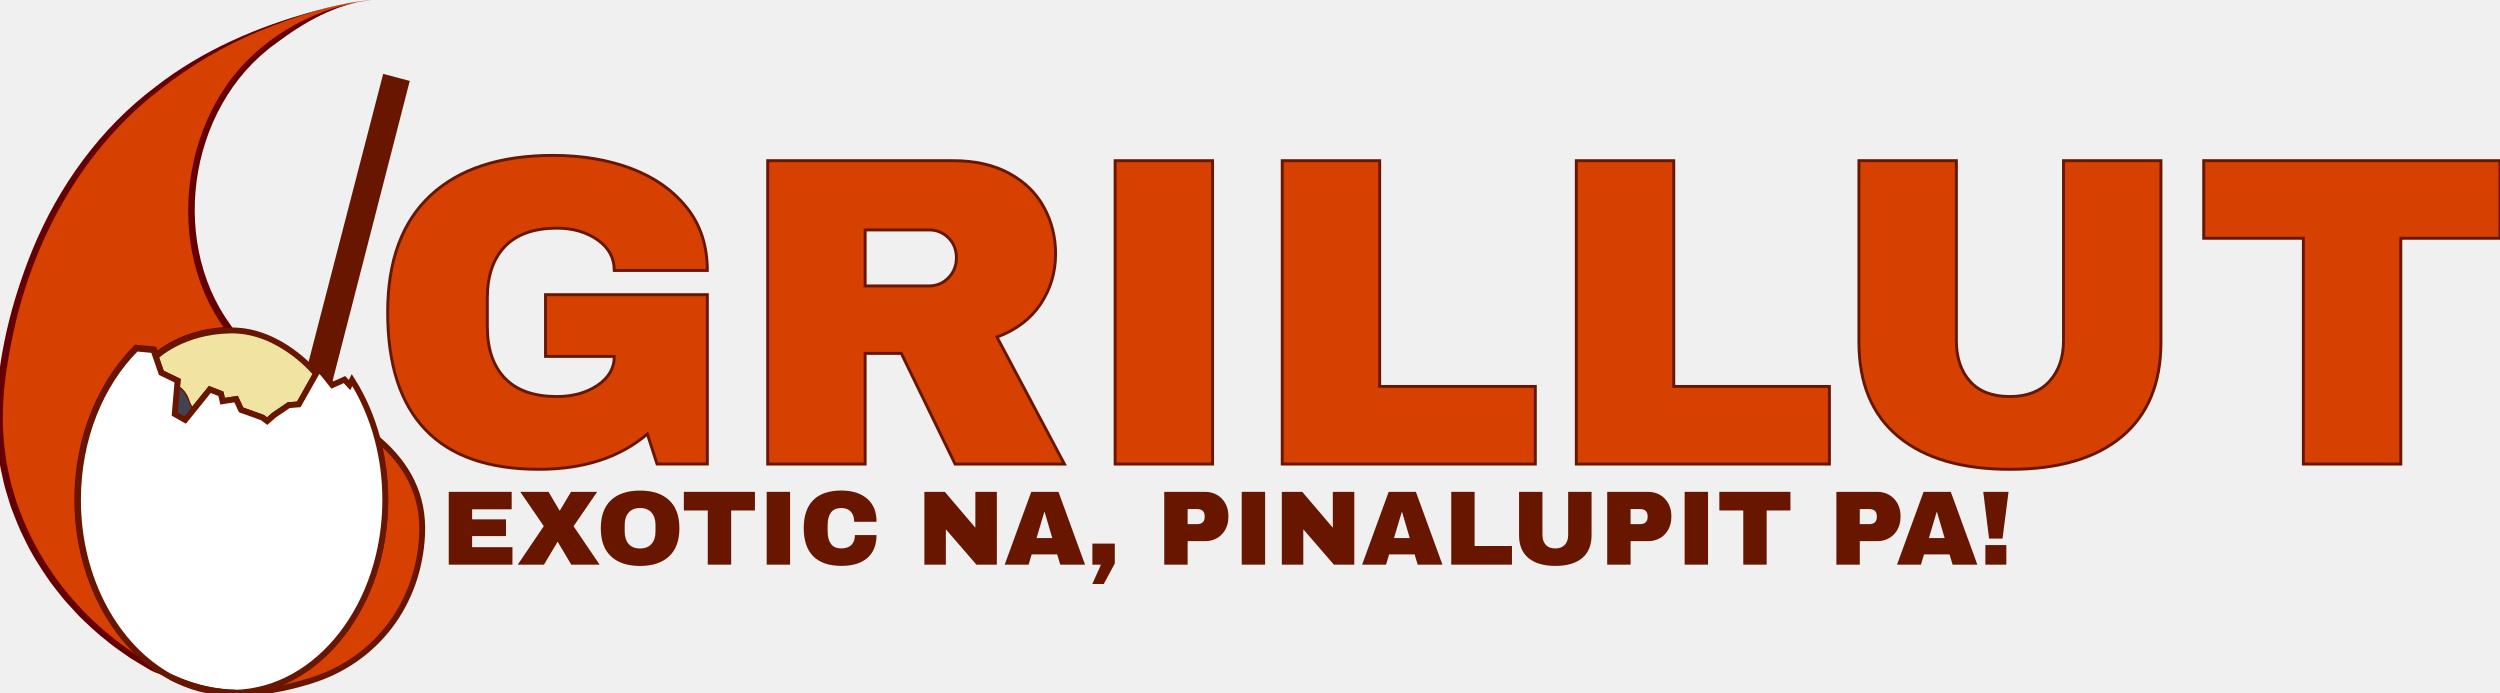
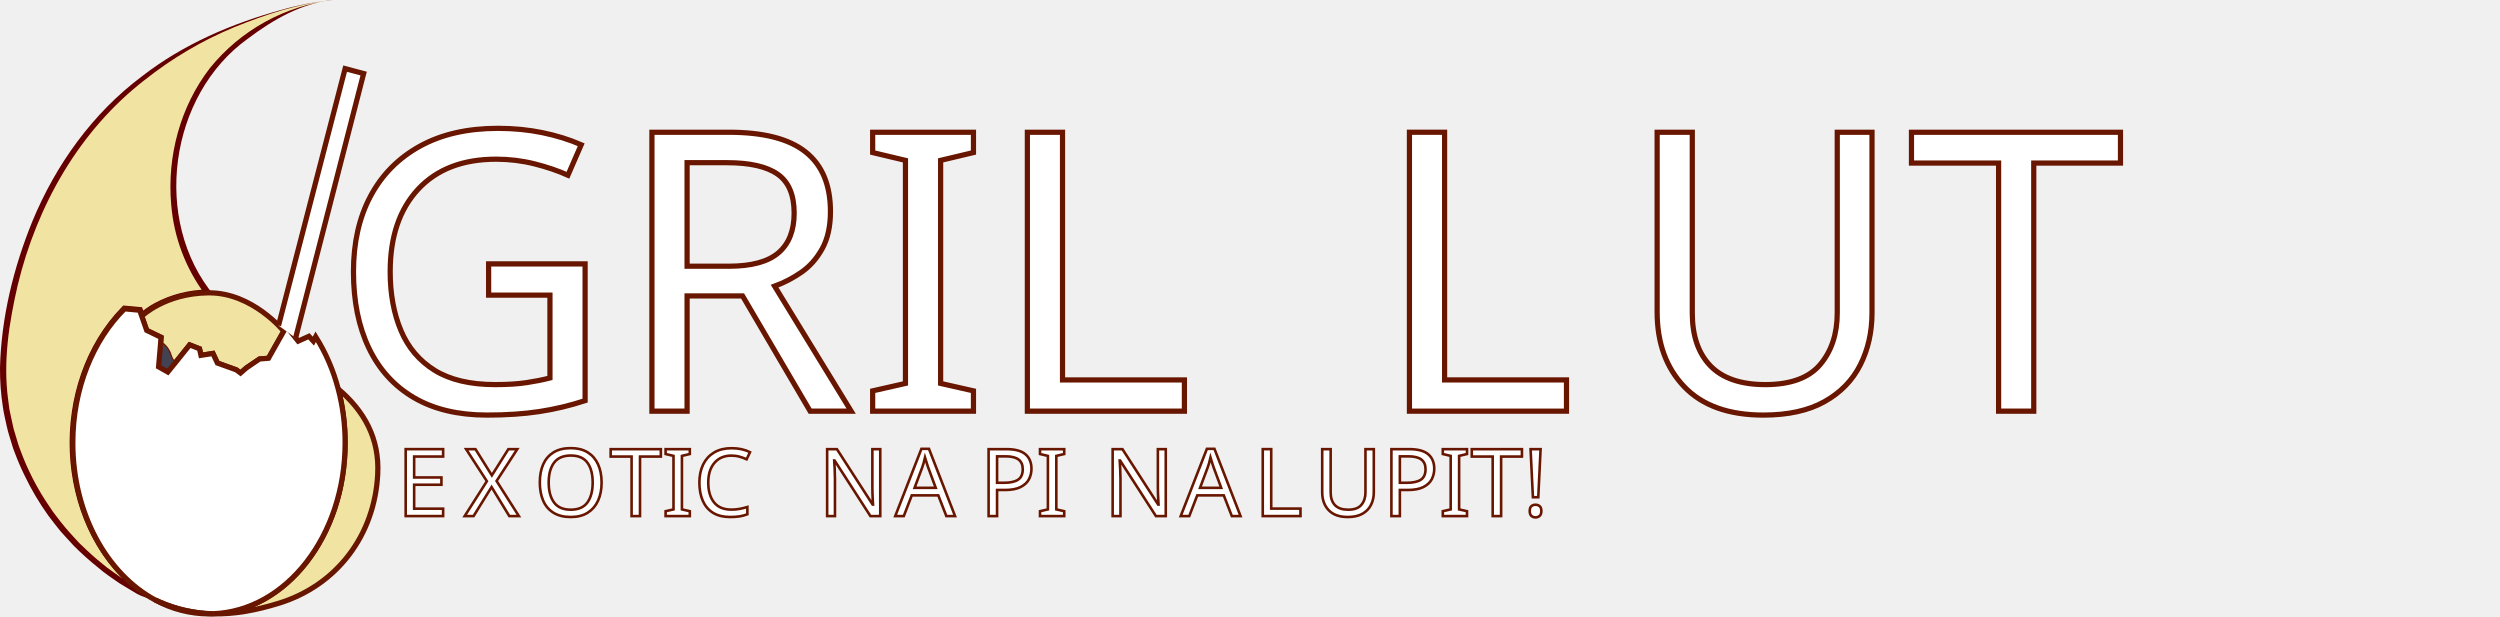
- <svg xmlns="http://www.w3.org/2000/svg" version="1.1" id="Layer_1" x="0px" y="0px" viewBox="0 0 850.53 235.69" style="enable-background:new 0 0 850.53 235.69;" xml:space="preserve">
-   <style type="text/css">
- 	.st0{fill:#D64000;stroke:#681600;stroke-width:2;stroke-miterlimit:10;}
- 	.st1{fill:#D64000;}
- 	.st2{fill:#660000;}
- 	.st3{fill:#F1E4A2;stroke:#681600;stroke-width:2;stroke-miterlimit:10;}
- 	.st4{fill:#424253;stroke:#681600;stroke-width:0.5;stroke-miterlimit:10;}
- 	.st5{fill:#FFFFFF;stroke:#681600;stroke-width:2;stroke-miterlimit:10;}
- 	.st6{fill:none;stroke:#681600;stroke-width:2;stroke-miterlimit:10;}
- 	.st7{fill:#681600;stroke:#681600;stroke-width:2;stroke-miterlimit:10;}
- 	.st8{fill:#D64000;stroke:#681600;stroke-miterlimit:10;}
- 	.st9{fill:#681600;}
- </style>
-   <g id="Layer_1_00000049943507042047934460000001047841605651775112_">
-     <path class="st0" d="M80.24,235.67c8.37,0.22,16.77-1.39,25.4-4.06c22.37-6.91,36.81-26.21,37.96-49.65   c0.66-13.53-5.07-24.08-15.19-32.65c1.73,6.53,2.67,13.5,2.67,20.75C131.08,205.7,108.45,234.72,80.24,235.67z" />
-     <g>
-       <path class="st1" d="M58.12,230.35c-18.58-10.07-31.59-33.27-31.59-60.3c0-20.87,7.76-39.47,19.85-51.49l5.81,0.55l0.8,2.3v-0.05    c0,0,8.94-8.69,25.36-8.92c-21.7-28.05-15.82-73.18,10.87-95.27C99.42,8.74,113.27,1.15,126.68,0c-9.8,0.79-20.66,3.91-29.85,7.04    c-22.23,7.57-41,18.92-57.45,35.77C16.23,66.5,2.65,102.17,0,135.13C-3.27,175.7,21.81,213.64,58.12,230.35z" />
-       <path class="st2" d="M57.23,229.91c-1.18-0.41-2.09-0.11-3.09-0.76l-3.33-2.36c-32.2-25.73-33.86-80.03-5.29-109.1l0.4-0.41    l0.58,0.05c0.42,0.01,6.4,0.62,6.6,0.62c0.17,0.43,0.88,2.55,1.07,3.04l-2.39,0.41v-0.05v-0.55c1.94-1.81,4.05-3.21,6.27-4.42    c6.2-3.42,13.26-5.04,20.31-5.16l-0.94,1.96c-7.64-9.94-11.96-22.15-13.09-34.51c-1.67-18.54,3.45-37.8,14.89-52.57    C90.68,11.64,108.47,2.01,126.68,0c-13.28,1.27-26.11,5.56-38.4,10.56c-12.26,5.12-23.8,11.91-34.18,20.19    c-25.09,19.41-41.31,48.1-48.71,78.67c-3.35,14.4-5.71,29.39-3.69,44.15c0.11,0.78,0.38,2.91,0.48,3.67    c0.13,0.9,1.12,5.08,1.29,6.03c0.11,0.6,0.42,1.81,0.61,2.39c0.72,2.16,1.36,4.96,2.23,7.06c2.8,7.68,6.6,15.19,11.27,21.89    c0.78,1.14,1.96,2.97,2.87,4.02c1.72,2.26,4.38,5.54,6.35,7.57c0.92,1,2.4,2.66,3.43,3.55c2.01,1.98,5.15,4.86,7.38,6.58    c2.17,1.92,5.61,4.17,7.95,5.89c1.22,0.72,5.12,3.13,6.34,3.86C54.03,226.98,55.31,228.63,57.23,229.91L57.23,229.91z     M59.01,230.8c-2.61-0.83-5.65-1.54-8.08-2.94l-2.17-1.3l-4.33-2.6c-2.45-1.72-5.92-4.04-8.15-5.96c-3.11-2.38-6.59-5.68-9.4-8.42    c-1.63-1.87-3.52-3.73-5.1-5.6c-1.18-1.46-3.62-4.52-4.68-5.96c-3.37-4.83-6.57-9.84-9.04-15.19c-1.33-2.54-2.93-6.59-3.95-9.31    c-0.32-0.71-0.62-1.66-0.83-2.39c-0.64-2.25-1.62-5.02-2.09-7.3c-0.36-1.76-1.32-5.72-1.49-7.44c-0.73-4.99-1.21-10.09-1.11-15.14    c0.48-19.3,5.19-38.42,12.44-56.26C20,63.26,34.15,43.56,53.05,29.41C68.98,17.03,87.74,9.02,107.06,3.75    c6.43-1.74,12.97-3.21,19.62-3.75c-12.26,1.16-23.26,7.57-32.9,14.83c-30.38,21.72-36.94,69.9-13.05,98.69    c-1.83,0.17-3.89,0.16-5.69,0.33c-7.58,0.71-15.39,3.4-21.19,8.4l0.37-0.88c0.01,0.04-0.01,7.26,0,7.31    c-0.57-1.61-2.66-7.63-3.2-9.15l1.05,0.82l-5.81-0.55l0.98-0.35c-7.37,7.4-12.72,16.74-15.85,26.74    c-8.54,27.16-2.22,60.67,20.66,78.99l3.18,2.28C56.61,228.17,58.03,229.73,59.01,230.8L59.01,230.8z" />
-     </g>
-     <path class="st3" d="M53,121.36v0.05l1.89,5.42l5.54,2.68l-0.16,1.88l-0.02,0.23l-0.79,9.23l3.55,2.02l2.76-3.41l5.63-6.98   l3.77,1.48l0.57,2.52l4.59-0.72l1.72,3.67l7.26,2.62l1.61,1.21l2.31-2.03l5-3.4l3.44-0.28l2.49-4.42l3.31-5.87v-0.16   c0,0-11.94-14.75-28.65-14.68c-0.15,0-0.3,0-0.45,0.01C61.94,112.67,53,121.36,53,121.36z" />
-     <path class="st4" d="M60.24,131.38c0,0,1.43,0.3,2.91,2.62c1.48,2.32,0.77,2.85,2.61,5.07l-2.76,3.8l-3.55-2.02L60.24,131.38z" />
-     <path class="st5" d="M26.53,170.06c0,27.02,13,50.23,31.59,60.3c0.01,0.01,0.03,0.02,0.05,0.02c0.52,0.24,1.05,0.48,1.58,0.72   c6.89,3.02,13.68,4.41,20.49,4.58c28.21-0.95,50.84-29.97,50.84-65.61c0-7.25-0.94-14.22-2.67-20.75   c-1.94-7.33-4.89-14.09-8.64-20.02l-0.86,1.7l-1.72-1.86l-4.14,1.86l-4.51-5.64l-1.09,1.92l-3.31,5.87l-2.49,4.42l-3.44,0.28   l-5,3.4l-2.31,2.03l-1.61-1.21l-7.26-2.62l-1.72-3.67l-4.59,0.72l-0.57-2.52l-3.77-1.48l-5.63,6.98L63,142.87l-3.55-2.02l0.79-9.23   l0.02-0.23l0.16-1.88l-5.54-2.68L53,121.41l-0.8-2.3l-5.81-0.55C34.29,130.59,26.53,149.18,26.53,170.06z" />
-     <path class="st6" d="M58.17,230.37c6.33,3.43,13.31,5.32,20.64,5.32c0.48,0,0.95-0.01,1.43-0.03c-6.81-0.17-13.6-1.56-20.49-4.58   C59.22,230.86,58.69,230.62,58.17,230.37z" />
-     <polyline class="st7" points="105.52,125 131.08,26.35 138.19,28.24 112.07,129.75  " />
+ <svg xmlns="http://www.w3.org/2000/svg" viewBox="0 0 959.88 236.7">
+   <defs>
+     <style>.cls-1{font-size:150px;}.cls-1,.cls-12,.cls-3{fill:#fff;}.cls-1,.cls-11,.cls-12,.cls-13,.cls-3,.cls-8{stroke:#681600;stroke-miterlimit:10;}.cls-1,.cls-12,.cls-13,.cls-8{stroke-width:2px;}.cls-1,.cls-3{font-family:ArchivoBlack-Regular, Archivo Black;}.cls-2{letter-spacing:-0.03em;}.cls-3{font-size:36px;}.cls-4{letter-spacing:-0.03em;}.cls-5{letter-spacing:-0.03em;}.cls-6{letter-spacing:-0.01em;}.cls-7{letter-spacing:-0.01em;}.cls-8,.cls-9{fill:#f1e4a2;}.cls-10{fill:#600;}.cls-11{fill:#424253;stroke-width:0.5px;}.cls-13{fill:none;}</style>
+   </defs>
+   <g id="Layer_2" data-name="Layer 2">
+     <text class="cls-1" transform="translate(126.56 157.87)">GRIL<tspan class="cls-2" x="400.05" y="0">L</tspan>
+       <tspan x="496.2" y="0">UT</tspan>
+     </text>
+     <text class="cls-3" transform="translate(152.28 198.15)">E<tspan class="cls-4" x="25.99" y="0">X</tspan>
+       <tspan class="cls-5" x="52.78" y="0">O</tspan>
+       <tspan x="81.83" y="0">TIC </tspan>
+       <tspan class="cls-6" x="161.82" y="0">N</tspan>
+       <tspan x="191.45" y="0">A PI</tspan>
+       <tspan class="cls-7" x="271.44" y="0">N</tspan>
+       <tspan x="301.06" y="0">A</tspan>
+       <tspan class="cls-5" x="329.07" y="0">L</tspan>
+       <tspan x="352.15" y="0">UPIT!</tspan>
+     </text>
  </g>
-   <g id="Layer_2_00000003803466220962820360000006264384685996598188_">
-     <g>
-       <path class="st8" d="M214.84,57.37c7.9,3,14.17,7.42,18.82,13.27s6.98,12.98,6.98,21.38h-31.65c0-4.3-1.9-7.77-5.7-10.42    s-8.4-3.98-13.8-3.98c-7.8,0-13.7,2.08-17.7,6.23s-6,10.03-6,17.62v9.6c0,7.6,2,13.48,6,17.62c4,4.15,9.9,6.22,17.7,6.22    c5.4,0,10-1.27,13.8-3.82s5.7-5.82,5.7-9.83h-23.4v-21h55.05v57.6h-17.1l-3.3-10.2c-9.4,8-21.7,12-36.9,12    c-17.1,0-29.95-4.47-38.55-13.42s-12.9-22.27-12.9-39.97c0-17.5,4.88-30.77,14.62-39.82c9.75-9.05,23.62-13.58,41.62-13.58    C198.04,52.87,206.93,54.37,214.84,57.37z" />
-       <path class="st8" d="M354.03,103.42c-3.4,5.1-8.35,8.85-14.85,11.25l22.95,43.2h-37.2l-18.3-37.65h-12.3v37.65h-33.15V54.67h63.15    c7.4,0,13.72,1.43,18.97,4.28s9.2,6.7,11.85,11.55c2.65,4.85,3.97,10.12,3.97,15.83C359.13,92.62,357.43,98.32,354.03,103.42z     M322.68,80.92c-1.8-1.8-4-2.7-6.6-2.7h-21.75v19.05h21.75c2.6,0,4.8-0.92,6.6-2.77c1.8-1.85,2.7-4.12,2.7-6.83    C325.38,84.97,324.48,82.72,322.68,80.92z" />
-       <path class="st8" d="M379.38,157.87V54.67h33.15v103.2H379.38z" />
-       <path class="st8" d="M436.23,54.67h33.15v76.8h52.95v26.4h-86.1V54.67z" />
-       <path class="st8" d="M536.28,54.67h33.15v76.8h52.95v26.4h-86.1L536.28,54.67L536.28,54.67z" />
-       <path class="st8" d="M721.83,148.57c-8.9,7.4-21.55,11.1-37.95,11.1s-29.08-3.7-38.02-11.1c-8.95-7.4-13.43-18.15-13.43-32.25    V54.67h33.15v61.2c0,5.8,1.55,10.42,4.65,13.87c3.1,3.45,7.6,5.17,13.5,5.17s10.42-1.75,13.57-5.25s4.73-8.1,4.73-13.8v-61.2    h33.15v61.65C735.18,130.42,730.73,141.17,721.83,148.57z" />
-       <path class="st8" d="M816.78,81.07v76.8h-33.15v-76.8h-33.9v-26.4h100.8v26.4C850.53,81.07,816.78,81.07,816.78,81.07z" />
-     </g>
-   </g>
-   <g>
-     <path class="st9" d="M152.66,167.33h21.42v5.94h-13.46v3.42h11.52v5.69h-11.52v3.78h13.72v5.94h-21.67V167.33z" />
-     <path class="st9" d="M204,192.1h-9.65l-4.57-7.7h-0.14l-4.57,7.7h-8.93l8.86-13.1L177,167.33h9.61l3.74,6.34h0.14l3.78-6.34h8.89   l-8.03,11.7L204,192.1z" />
-     <path class="st9" d="M227.65,170.18c2.33,2.18,3.49,5.36,3.49,9.54s-1.16,7.36-3.49,9.54c-2.33,2.18-5.63,3.28-9.9,3.28   c-4.27,0-7.57-1.08-9.88-3.26c-2.32-2.17-3.47-5.36-3.47-9.56s1.16-7.39,3.47-9.56c2.32-2.17,5.61-3.26,9.88-3.26   C222.02,166.9,225.32,167.99,227.65,170.18z M213.86,174.39c-0.89,1.03-1.33,2.42-1.33,4.18v2.3c0,1.75,0.44,3.14,1.33,4.18   c0.89,1.03,2.18,1.55,3.89,1.55c1.7,0,3.01-0.52,3.91-1.55c0.9-1.03,1.35-2.42,1.35-4.18v-2.3c0-1.75-0.45-3.14-1.35-4.18   c-0.9-1.03-2.2-1.55-3.91-1.55C216.05,172.84,214.75,173.36,213.86,174.39z" />
-     <path class="st9" d="M248.75,173.67v18.43h-7.96v-18.43h-8.14v-6.34h24.19v6.34H248.75z" />
-     <path class="st9" d="M260.84,192.1v-24.77h7.96v24.77H260.84z" />
-     <path class="st9" d="M295.01,169.65c2.14,1.84,3.2,4.46,3.2,7.87h-7.6c0-1.44-0.38-2.58-1.13-3.42c-0.76-0.84-1.83-1.26-3.22-1.26   c-1.61,0-2.79,0.5-3.55,1.51c-0.76,1.01-1.13,2.41-1.13,4.21v2.3c0,1.78,0.38,3.17,1.13,4.19c0.76,1.02,1.91,1.53,3.47,1.53   c1.54,0,2.7-0.4,3.49-1.19s1.19-1.91,1.19-3.35h7.34c0,3.38-1.04,5.98-3.11,7.78c-2.08,1.8-5.01,2.7-8.8,2.7   c-4.22,0-7.42-1.08-9.59-3.24c-2.17-2.16-3.26-5.35-3.26-9.58c0-4.22,1.09-7.42,3.26-9.58c2.17-2.16,5.37-3.24,9.59-3.24   C289.97,166.9,292.87,167.82,295.01,169.65z" />
-     <path class="st9" d="M332.19,192.1l-10.4-12.02v12.02h-7.31v-24.77h6.95l10.4,12.2v-12.2h7.31v24.77H332.19z" />
-     <path class="st9" d="M360.71,192.1l-1.04-3.49h-8.68l-1.04,3.49h-8.14l9.04-24.77h9.25l9.04,24.77H360.71z M352.64,183.06h5.36   l-2.59-8.82h-0.14L352.64,183.06z" />
-     <path class="st9" d="M375.5,198.69h-3.89l2.95-6.59h-2.92v-7.16h7.63v6.77L375.5,198.69z" />
-     <path class="st9" d="M414.09,168.39c1.2,0.71,2.14,1.68,2.81,2.92c0.67,1.24,1.01,2.62,1.01,4.16v0.47c0,1.54-0.34,2.93-1.01,4.18   c-0.67,1.25-1.61,2.23-2.81,2.93c-1.2,0.71-2.57,1.06-4.1,1.06h-5.94v7.99h-7.96v-24.77h13.9   C411.53,167.33,412.89,167.69,414.09,168.39z M404.05,178.31h3.28c0.84,0,1.47-0.22,1.89-0.65c0.42-0.43,0.63-1.02,0.63-1.76v-0.29   c0-0.77-0.21-1.36-0.63-1.78c-0.42-0.42-1.05-0.63-1.89-0.63h-3.28V178.31z" />
-     <path class="st9" d="M422.45,192.1v-24.77h7.96v24.77H422.45z" />
-     <path class="st9" d="M453.8,192.1l-10.4-12.02v12.02h-7.31v-24.77h6.95l10.4,12.2v-12.2h7.31v24.77H453.8z" />
-     <path class="st9" d="M482.31,192.1l-1.04-3.49h-8.68l-1.04,3.49h-8.14l9.04-24.77h9.25l9.04,24.77H482.31z M474.25,183.06h5.36   l-2.59-8.82h-0.14L474.25,183.06z" />
-     <path class="st9" d="M493.72,167.33h7.96v18.43h12.71v6.34h-20.66V167.33z" />
-     <path class="st9" d="M538.26,189.87c-2.14,1.78-5.17,2.66-9.11,2.66s-6.98-0.89-9.13-2.66c-2.15-1.78-3.22-4.36-3.22-7.74v-14.8   h7.96v14.69c0,1.39,0.37,2.5,1.12,3.33c0.74,0.83,1.82,1.24,3.24,1.24s2.5-0.42,3.26-1.26c0.76-0.84,1.13-1.94,1.13-3.31v-14.69   h7.96v14.8C541.46,185.51,540.39,188.09,538.26,189.87z" />
-     <path class="st9" d="M564.79,168.39c1.2,0.71,2.14,1.68,2.81,2.92c0.67,1.24,1.01,2.62,1.01,4.16v0.47c0,1.54-0.34,2.93-1.01,4.18   c-0.67,1.25-1.61,2.23-2.81,2.93s-2.57,1.06-4.1,1.06h-5.94v7.99h-7.96v-24.77h13.9C562.22,167.33,563.59,167.69,564.79,168.39z    M554.74,178.31h3.28c0.84,0,1.47-0.22,1.89-0.65c0.42-0.43,0.63-1.02,0.63-1.76v-0.29c0-0.77-0.21-1.36-0.63-1.78   s-1.05-0.63-1.89-0.63h-3.28V178.31z" />
-     <path class="st9" d="M573.14,192.1v-24.77h7.96v24.77H573.14z" />
-     <path class="st9" d="M601.04,173.67v18.43h-7.96v-18.43h-8.14v-6.34h24.19v6.34H601.04z" />
-     <path class="st9" d="M642.76,168.39c1.2,0.71,2.14,1.68,2.81,2.92c0.67,1.24,1.01,2.62,1.01,4.16v0.47c0,1.54-0.34,2.93-1.01,4.18   c-0.67,1.25-1.61,2.23-2.81,2.93s-2.57,1.06-4.1,1.06h-5.94v7.99h-7.96v-24.77h13.9C640.19,167.33,641.56,167.69,642.76,168.39z    M632.72,178.31h3.28c0.84,0,1.47-0.22,1.89-0.65c0.42-0.43,0.63-1.02,0.63-1.76v-0.29c0-0.77-0.21-1.36-0.63-1.78   s-1.05-0.63-1.89-0.63h-3.28V178.31z" />
-     <path class="st9" d="M664.29,192.1l-1.04-3.49h-8.68l-1.04,3.49h-8.14l9.04-24.77h9.25l9.04,24.77H664.29z M656.23,183.06h5.36   l-2.59-8.82h-0.14L656.23,183.06z" />
-     <path class="st9" d="M676.71,183.24l-1.98-15.91h8.6l-2.05,15.91H676.71z M675.45,192.1v-6.66h7.13v6.66H675.45z" />
+   <g id="Layer_1" data-name="Layer 1">
+     <path class="cls-8" d="M195.35,410.69c8.37.22,16.77-1.39,25.41-4.06,22.37-6.91,36.81-26.21,37.95-49.65.67-13.53-5.07-24.08-15.19-32.65a80.58,80.58,0,0,1,2.67,20.75C246.19,380.72,223.56,409.74,195.35,410.69Z" transform="translate(-113.68 -175.02)" />
+     <path class="cls-9" d="M173.23,405.37c-18.58-10.06-31.59-33.27-31.59-60.29,0-20.88,7.76-39.47,19.85-51.49l5.82.55.8,2.29v-.05s8.94-8.69,25.36-8.91c-21.7-28.06-15.82-73.19,10.87-95.27,10.19-8.44,24-16,37.45-17.18-9.8.79-20.65,3.91-29.85,7-22.23,7.57-41,18.92-57.45,35.77-23.14,23.69-36.73,59.36-39.38,92.32C111.84,350.73,136.92,388.66,173.23,405.37Z" transform="translate(-113.68 -175.02)" />
+     <path class="cls-10" d="M172.34,404.93c-1.18-.41-2.1-.11-3.1-.76l-3.32-2.35c-32.21-25.73-33.87-80-5.29-109.1l.4-.41.58.06c.42,0,6.4.62,6.6.61.16.44.88,2.56,1.06,3l-2.39.4v-.59a30.86,30.86,0,0,1,6.26-4.43,43.59,43.59,0,0,1,20.31-5.16l-.94,2a66.69,66.69,0,0,1-13.09-34.51c-1.67-18.55,3.45-37.8,14.89-52.57A71.77,71.77,0,0,1,241.79,175c-13.28,1.27-26.1,5.56-38.4,10.56a143.89,143.89,0,0,0-34.18,20.19c-25.09,19.41-41.31,48.11-48.71,78.67-3.34,14.4-5.7,29.39-3.68,44.15.11.78.37,2.9.48,3.66s1.12,5.08,1.29,6a19.93,19.93,0,0,0,.61,2.39c.72,2.15,1.37,5,2.23,7.05a96.82,96.82,0,0,0,11.28,21.9,48.79,48.79,0,0,0,2.87,4,96.11,96.11,0,0,0,6.35,7.58c.91,1,2.39,2.66,3.43,3.55a97.68,97.68,0,0,0,7.38,6.58c2.17,1.92,5.61,4.17,7.95,5.89,1.22.71,5.12,3.13,6.35,3.85,2.1.91,3.38,2.56,5.3,3.84Zm1.78.89c-2.61-.82-5.64-1.54-8.08-2.94l-2.16-1.3-4.33-2.6c-2.45-1.72-5.92-4-8.15-6a110.13,110.13,0,0,1-9.4-8.42c-1.64-1.87-3.52-3.73-5.11-5.6-1.17-1.46-3.62-4.53-4.68-6a101.24,101.24,0,0,1-9-15.19,95.92,95.92,0,0,1-4-9.31,19.33,19.33,0,0,1-.83-2.39c-.64-2.25-1.62-5-2.09-7.3-.37-1.76-1.32-5.71-1.5-7.44a93.54,93.54,0,0,1-1.11-15.13c.48-19.31,5.19-38.42,12.45-56.26,9-21.73,23.12-41.43,42-55.58,15.93-12.38,34.69-20.39,54-25.66A109.42,109.42,0,0,1,241.79,175c-12.26,1.16-23.26,7.58-32.9,14.83-30.37,21.72-36.94,69.9-13,98.69-1.83.17-3.89.16-5.69.33-7.58.71-15.39,3.4-21.18,8.4l.37-.89c0,.05,0,7.27,0,7.32-.57-1.62-2.66-7.64-3.2-9.16l1.05.82-5.81-.55,1-.35a65.76,65.76,0,0,0-15.85,26.74c-8.54,27.17-2.22,60.67,20.66,79l3.18,2.28a16.11,16.11,0,0,1,3.77,3.34Z" transform="translate(-113.68 -175.02)" />
+     <path class="cls-8" d="M168.11,296.38v.05l1.89,5.43,5.53,2.68-.15,1.87,0,.23-.79,9.23,3.54,2,2.76-3.41,5.63-7,3.77,1.48.57,2.52,4.59-.72,1.72,3.68,7.26,2.62,1.61,1.21,2.31-2,5-3.39,3.44-.28,2.49-4.42,3.31-5.86v-.16s-11.94-14.76-28.65-14.68h-.45C177.05,287.69,168.11,296.38,168.11,296.38Z" transform="translate(-113.68 -175.02)" />
+     <path class="cls-11" d="M175.35,306.4s1.44.31,2.92,2.63.77,2.85,2.6,5.07l-2.76,3.79-3.54-2Z" transform="translate(-113.68 -175.02)" />
+     <path class="cls-12" d="M141.64,345.08c0,27,13,50.23,31.59,60.29l.05,0c.52.25,1.05.49,1.58.72a53.65,53.65,0,0,0,20.49,4.58c28.21-.95,50.84-30,50.84-65.61a80.58,80.58,0,0,0-2.67-20.75,71.58,71.58,0,0,0-8.63-20L234,306l-1.72-1.86L228.17,306l-4.51-5.63-1.09,1.92-3.31,5.86-2.49,4.42-3.44.28-5,3.39-2.31,2-1.61-1.21-7.26-2.62-1.72-3.68-4.59.72-.57-2.52-3.77-1.48-5.63,7-2.76,3.41-3.54-2,.79-9.23,0-.23.15-1.87L170,301.86l-1.89-5.43-.8-2.29-5.82-.55C149.4,305.61,141.64,324.2,141.64,345.08Z" transform="translate(-113.68 -175.02)" />
+     <path class="cls-13" d="M173.28,405.39a43.09,43.09,0,0,0,20.64,5.33c.48,0,1,0,1.43,0a53.65,53.65,0,0,1-20.49-4.58C174.33,405.88,173.8,405.64,173.28,405.39Z" transform="translate(-113.68 -175.02)" />
+     <polyline class="cls-12" points="106.94 125 132.51 26.35 139.62 28.24 113.5 129.75" />
  </g>
</svg>
